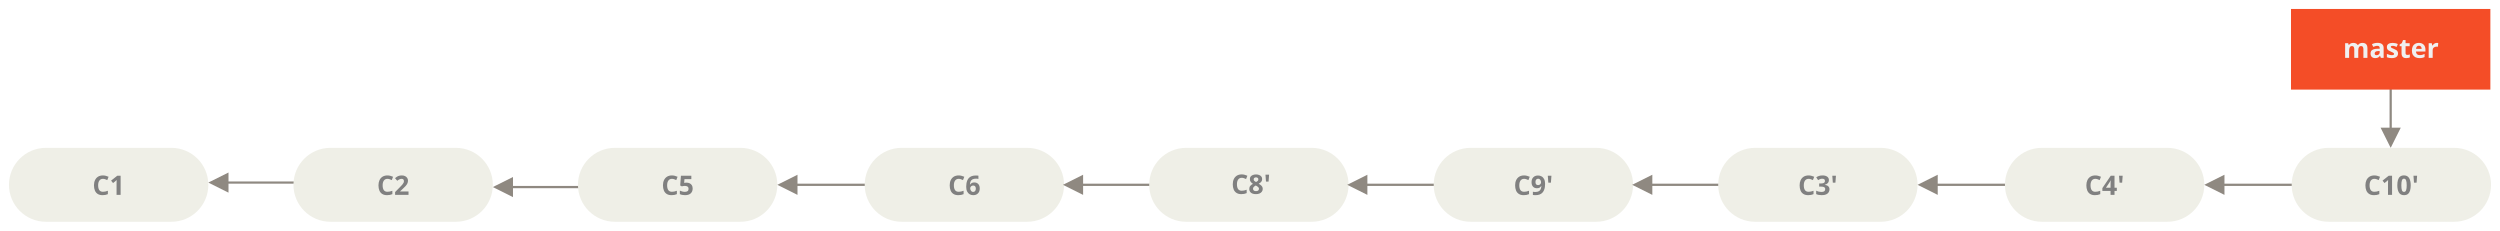
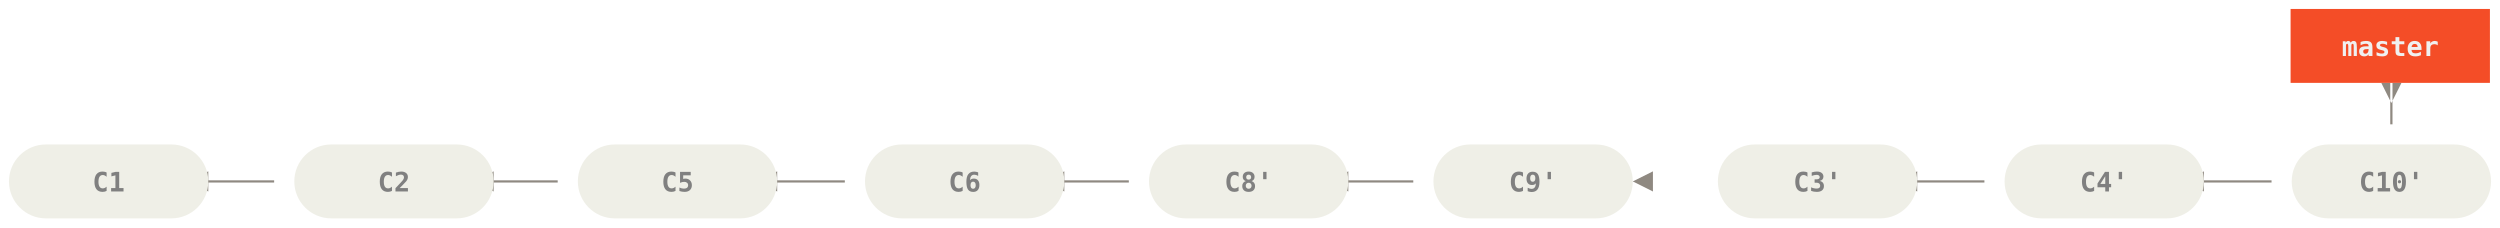
- <svg xmlns="http://www.w3.org/2000/svg" id="svg4923" version="1.1" viewBox="0 0 1116 103">
-   <g id="g5111" transform="translate(-10,-7)">
-     <g id="brown" transform="translate(14,73)" style="fill-rule:evenodd;fill:none">
-       <rect id="Rectangle-1" width="89" height="33" rx="16.5" ry="16.5" style="fill-rule:evenodd;fill:#efefe7" />
-       <text id="C6" font-size="12px" font-weight="700" style="fill:#979797;font-family:'Source Code Pro';font-size:12px;font-weight:700;text-anchor:middle">
-         <tspan id="tspan4830" x="44.5" y="21" style="fill:gray">C1</tspan>
-       </text>
-     </g>
-     <g id="Line-+-brown-2" transform="translate(103,73)" style="fill-rule:evenodd;fill:none">
-       <path id="Line" d="m9 15h35v1h-35v4l-9-4.5 9-4.5z" style="fill-rule:nonzero;fill:#8f8981" />
-       <g id="g4841" transform="translate(38)">
-         <rect id="rect4835" width="89" height="33" rx="16.5" ry="16.5" style="fill-rule:evenodd;fill:#efefe7" />
-         <text id="text4839" font-size="12px" font-weight="700" style="fill:#979797;font-family:'Source Code Pro';font-size:12px;font-weight:700;text-anchor:middle">
-           <tspan id="tspan4837" x="44.5" y="21" style="fill:gray">C2</tspan>
-         </text>
-       </g>
-     </g>
-     <g id="Line-2-+-brown-3" transform="translate(230,73)" style="fill-rule:evenodd;fill:none">
-       <path id="Line-2" d="m9 17h35v1h-35v4l-9-4.5 9-4.5z" style="fill-rule:nonzero;fill:#8f8981" />
-       <g id="g4851" transform="translate(38)">
-         <rect id="rect4845" width="89" height="33" rx="16.5" ry="16.5" style="fill-rule:evenodd;fill:#efefe7" />
-         <text id="text4849" font-size="12px" font-weight="700" style="fill:#979797;font-family:'Source Code Pro';font-size:12px;font-weight:700;text-anchor:middle">
-           <tspan id="tspan4847" x="44.5" y="21" style="fill:gray">C5</tspan>
-         </text>
-       </g>
-     </g>
-     <g id="g5043">
-       <path id="Line-7" transform="translate(1033.7,11)" d="m43 53v-32h1v32h4l-4.5 9-4.5-9z" style="fill:#8f8981" />
-       <g id="g5036">
-         <rect id="Rectangle-2" transform="matrix(.83962 0 0 1 1032.7 11)" width="106" height="36" style="fill-rule:evenodd;fill:#f44d27" />
-         <text id="master" transform="translate(1024.3 11.907)" font-size="12px" font-weight="700" style="fill-rule:evenodd;fill:#979797;font-family:'Source Code Pro';font-size:12px;font-weight:700;text-anchor:middle">
-           <tspan id="tspan4856" x="53" y="20.909" style="fill:#f0f0f0">master</tspan>
-         </text>
-       </g>
-     </g>
-     <g id="Line-6-+-brown-4" transform="translate(357,73)" style="fill-rule:evenodd;fill:none">
-       <path id="Line-6" d="m9 16h35v1h-35v4l-9-4.5 9-4.5z" style="fill-rule:nonzero;fill:#8f8981" />
-       <g id="g4868" transform="translate(39)">
-         <rect id="rect4862" width="89" height="33" rx="16.5" ry="16.5" style="fill-rule:evenodd;fill:#efefe7" />
-         <text id="text4866" font-size="12px" font-weight="700" style="fill:#979797;font-family:'Source Code Pro';font-size:12px;font-weight:700;text-anchor:middle">
-           <tspan id="tspan4864" x="44.5" y="21" style="fill:gray">C6</tspan>
-         </text>
-       </g>
-     </g>
-     <path id="path4871" transform="translate(484.5,73)" d="m9 16h35v1h-35v4l-9-4.5 9-4.5z" style="fill:#8f8981" />
-     <rect id="rect4873" transform="translate(523,73)" width="89" height="33" rx="16.5" ry="16.5" style="fill-rule:evenodd;fill:#efefe7" />
-     <text id="text4877" transform="translate(523.96 72.538)" font-size="12px" font-weight="700" style="fill-rule:evenodd;fill:#979797;font-family:'Source Code Pro';font-size:12px;font-weight:700;text-anchor:middle">
-       <tspan id="tspan4875" x="44.5" y="21" style="fill:gray">C8'</tspan>
+ <svg xmlns="http://www.w3.org/2000/svg" version="1.1" width="2232.4" height="203" viewBox="0 0 1116.2 101.5">
+   <path d="m93 80.5h29.4v1h-29.4v4l-9-4.5 9-4.5z" fill="#8f8981" />
+   <path d="m220.4 80.5h28.6v1h-28.6v4l-9-4.5 9-4.5z" fill="#8f8981" />
+   <path d="m347 80.5h30.2v1h-30.2v4l-9-4.5 9-4.5z" fill="#8f8981" />
+   <path d="m475.2 80.5h28.8v1h-28.8v4l-9-4.5 9-4.5z" fill="#8f8981" />
+   <path d="m602 80.5h29v1h-29v4l-9-4.5 9-4.5z" fill="#8f8981" />
+   <path d="M767 81 L738 81 L738 76.5 L729 81 L738 85.5 L738 81 Z" fill="#8f8981" />
+   <path d="m856 80.5h30v1h-30v4l-9-4.5 9-4.5z" fill="#8f8981" />
+   <path d="m984 80.5h30.2v1h-30.2v4l-9-4.5 9-4.5z" fill="#8f8981" />
+   <path d="m1067.2 37v18.5h1v-18.5h4l-4.5 9-4.5-9z" fill="#8f8981" />
+   <g>
+     <rect x="4" y="64.5" width="89" height="33" rx="16.5" ry="16.5" fill="#efefe7" />
+     <text font-size="12px" font-weight="700" font-family="'JetBrains Mono', 'Source Code Pro', monospace" text-anchor="middle">
+       <tspan x="48.5" y="85.5" fill="gray">C1</tspan>
    </text>
-     <path id="Line-12" transform="translate(.4)" d="m620 89h35v1h-35v4l-9-4.5 9-4.5z" style="fill:#8f8981" />
-     <g id="g4889" transform="translate(650,73)" style="fill-rule:evenodd;fill:none">
-       <rect id="rect4883" width="89" height="33" rx="16.5" ry="16.5" style="fill-rule:evenodd;fill:#efefe7" />
-       <text id="text4887" font-size="12px" font-weight="700" style="fill:#979797;font-family:'Source Code Pro';font-size:12px;font-weight:700;text-anchor:middle">
-         <tspan id="tspan4885" x="44.5" y="21" style="fill:gray">C9'</tspan>
-       </text>
-     </g>
-     <path id="path4891" transform="translate(738.6,73)" d="m9 16h35v1h-35v4l-9-4.5 9-4.5z" style="fill:#8f8981" />
-     <g id="g4899" transform="translate(777,73)" style="fill-rule:evenodd;fill:none">
-       <rect id="rect4893" width="89" height="33" rx="16.5" ry="16.5" style="fill-rule:evenodd;fill:#efefe7" />
-       <text id="text4897" font-size="12px" font-weight="700" style="fill:#979797;font-family:'Source Code Pro';font-size:12px;font-weight:700;text-anchor:middle">
-         <tspan id="tspan4895" x="44.5" y="21" style="fill:gray">C3'</tspan>
-       </text>
-     </g>
-     <g id="Line-6-+-brown-8" transform="translate(866,73)" style="fill-rule:evenodd;fill:none">
-       <path id="path4902" d="m9 16h35v1h-35v4l-9-4.5 9-4.5z" style="fill-rule:nonzero;fill:#8f8981" />
-       <g id="g4910" transform="translate(39)">
-         <rect id="rect4904" width="89" height="33" rx="16.5" ry="16.5" style="fill-rule:evenodd;fill:#efefe7" />
-         <text id="text4908" font-size="12px" font-weight="700" style="fill:#979797;font-family:'Source Code Pro';font-size:12px;font-weight:700;text-anchor:middle">
-           <tspan id="tspan4906" x="44.5" y="21" style="fill:gray">C4'</tspan>
-         </text>
-       </g>
-     </g>
-     <path id="Line-9" d="m1003 89h35v1h-35v4l-9-4.5 9-4.5z" style="fill:#8f8981" />
-     <g id="g4920" transform="translate(1033,73)" style="fill-rule:evenodd;fill:none">
-       <rect id="rect4914" width="89" height="33" rx="16.5" ry="16.5" style="fill-rule:evenodd;fill:#efefe7" />
-       <text id="text4918" font-size="12px" font-weight="700" style="fill:#979797;font-family:'Source Code Pro';font-size:12px;font-weight:700;text-anchor:middle">
-         <tspan id="tspan4916" x="44.5" y="21" style="fill:gray">C10'</tspan>
-       </text>
-     </g>
+   </g>
+   <g>
+     <rect x="131.4" y="64.5" width="89" height="33" rx="16.5" ry="16.5" fill="#efefe7" />
+     <text font-size="12px" font-weight="700" font-family="'JetBrains Mono', 'Source Code Pro', monospace" text-anchor="middle">
+       <tspan x="175.9" y="85.5" fill="gray">C2</tspan>
+     </text>
+   </g>
+   <g>
+     <rect x="258" y="64.5" width="89" height="33" rx="16.5" ry="16.5" fill="#efefe7" />
+     <text font-size="12px" font-weight="700" font-family="'JetBrains Mono', 'Source Code Pro', monospace" text-anchor="middle">
+       <tspan x="302.5" y="85.5" fill="gray">C5</tspan>
+     </text>
+   </g>
+   <g>
+     <rect x="1022.7" y="4" width="89" height="33" fill="#f44d27" />
+     <text font-size="12px" font-weight="700" font-family="'JetBrains Mono', 'Source Code Pro', monospace" text-anchor="middle">
+       <tspan x="1067.2" y="25" fill="#f0f0f0">master</tspan>
+     </text>
+   </g>
+   <g>
+     <rect x="386.2" y="64.5" width="89" height="33" rx="16.5" ry="16.5" fill="#efefe7" />
+     <text font-size="12px" font-weight="700" font-family="'JetBrains Mono', 'Source Code Pro', monospace" text-anchor="middle">
+       <tspan x="430.7" y="85.5" fill="gray">C6</tspan>
+     </text>
+   </g>
+   <g>
+     <rect x="513" y="64.5" width="89" height="33" rx="16.5" ry="16.5" fill="#efefe7" />
+     <text font-size="12px" font-weight="700" font-family="'JetBrains Mono', 'Source Code Pro', monospace" text-anchor="middle">
+       <tspan x="557.5" y="85.5" fill="gray">C8'</tspan>
+     </text>
+   </g>
+   <g>
+     <rect x="640" y="64.5" width="89" height="33" rx="16.5" ry="16.5" fill="#efefe7" />
+     <text font-size="12px" font-weight="700" font-family="'JetBrains Mono', 'Source Code Pro', monospace" text-anchor="middle">
+       <tspan x="684.5" y="85.5" fill="gray">C9'</tspan>
+     </text>
+   </g>
+   <g>
+     <rect x="767" y="64.5" width="89" height="33" rx="16.5" ry="16.5" fill="#efefe7" />
+     <text font-size="12px" font-weight="700" font-family="'JetBrains Mono', 'Source Code Pro', monospace" text-anchor="middle">
+       <tspan x="811.5" y="85.5" fill="gray">C3'</tspan>
+     </text>
+   </g>
+   <g>
+     <rect x="895" y="64.5" width="89" height="33" rx="16.5" ry="16.5" fill="#efefe7" />
+     <text font-size="12px" font-weight="700" font-family="'JetBrains Mono', 'Source Code Pro', monospace" text-anchor="middle">
+       <tspan x="939.5" y="85.5" fill="gray">C4'</tspan>
+     </text>
+   </g>
+   <g>
+     <rect x="1023.2" y="64.5" width="89" height="33" rx="16.5" ry="16.5" fill="#efefe7" />
+     <text font-size="12px" font-weight="700" font-family="'JetBrains Mono', 'Source Code Pro', monospace" text-anchor="middle">
+       <tspan x="1067.7" y="85.5" fill="gray">C10'</tspan>
+     </text>
  </g>
</svg>
